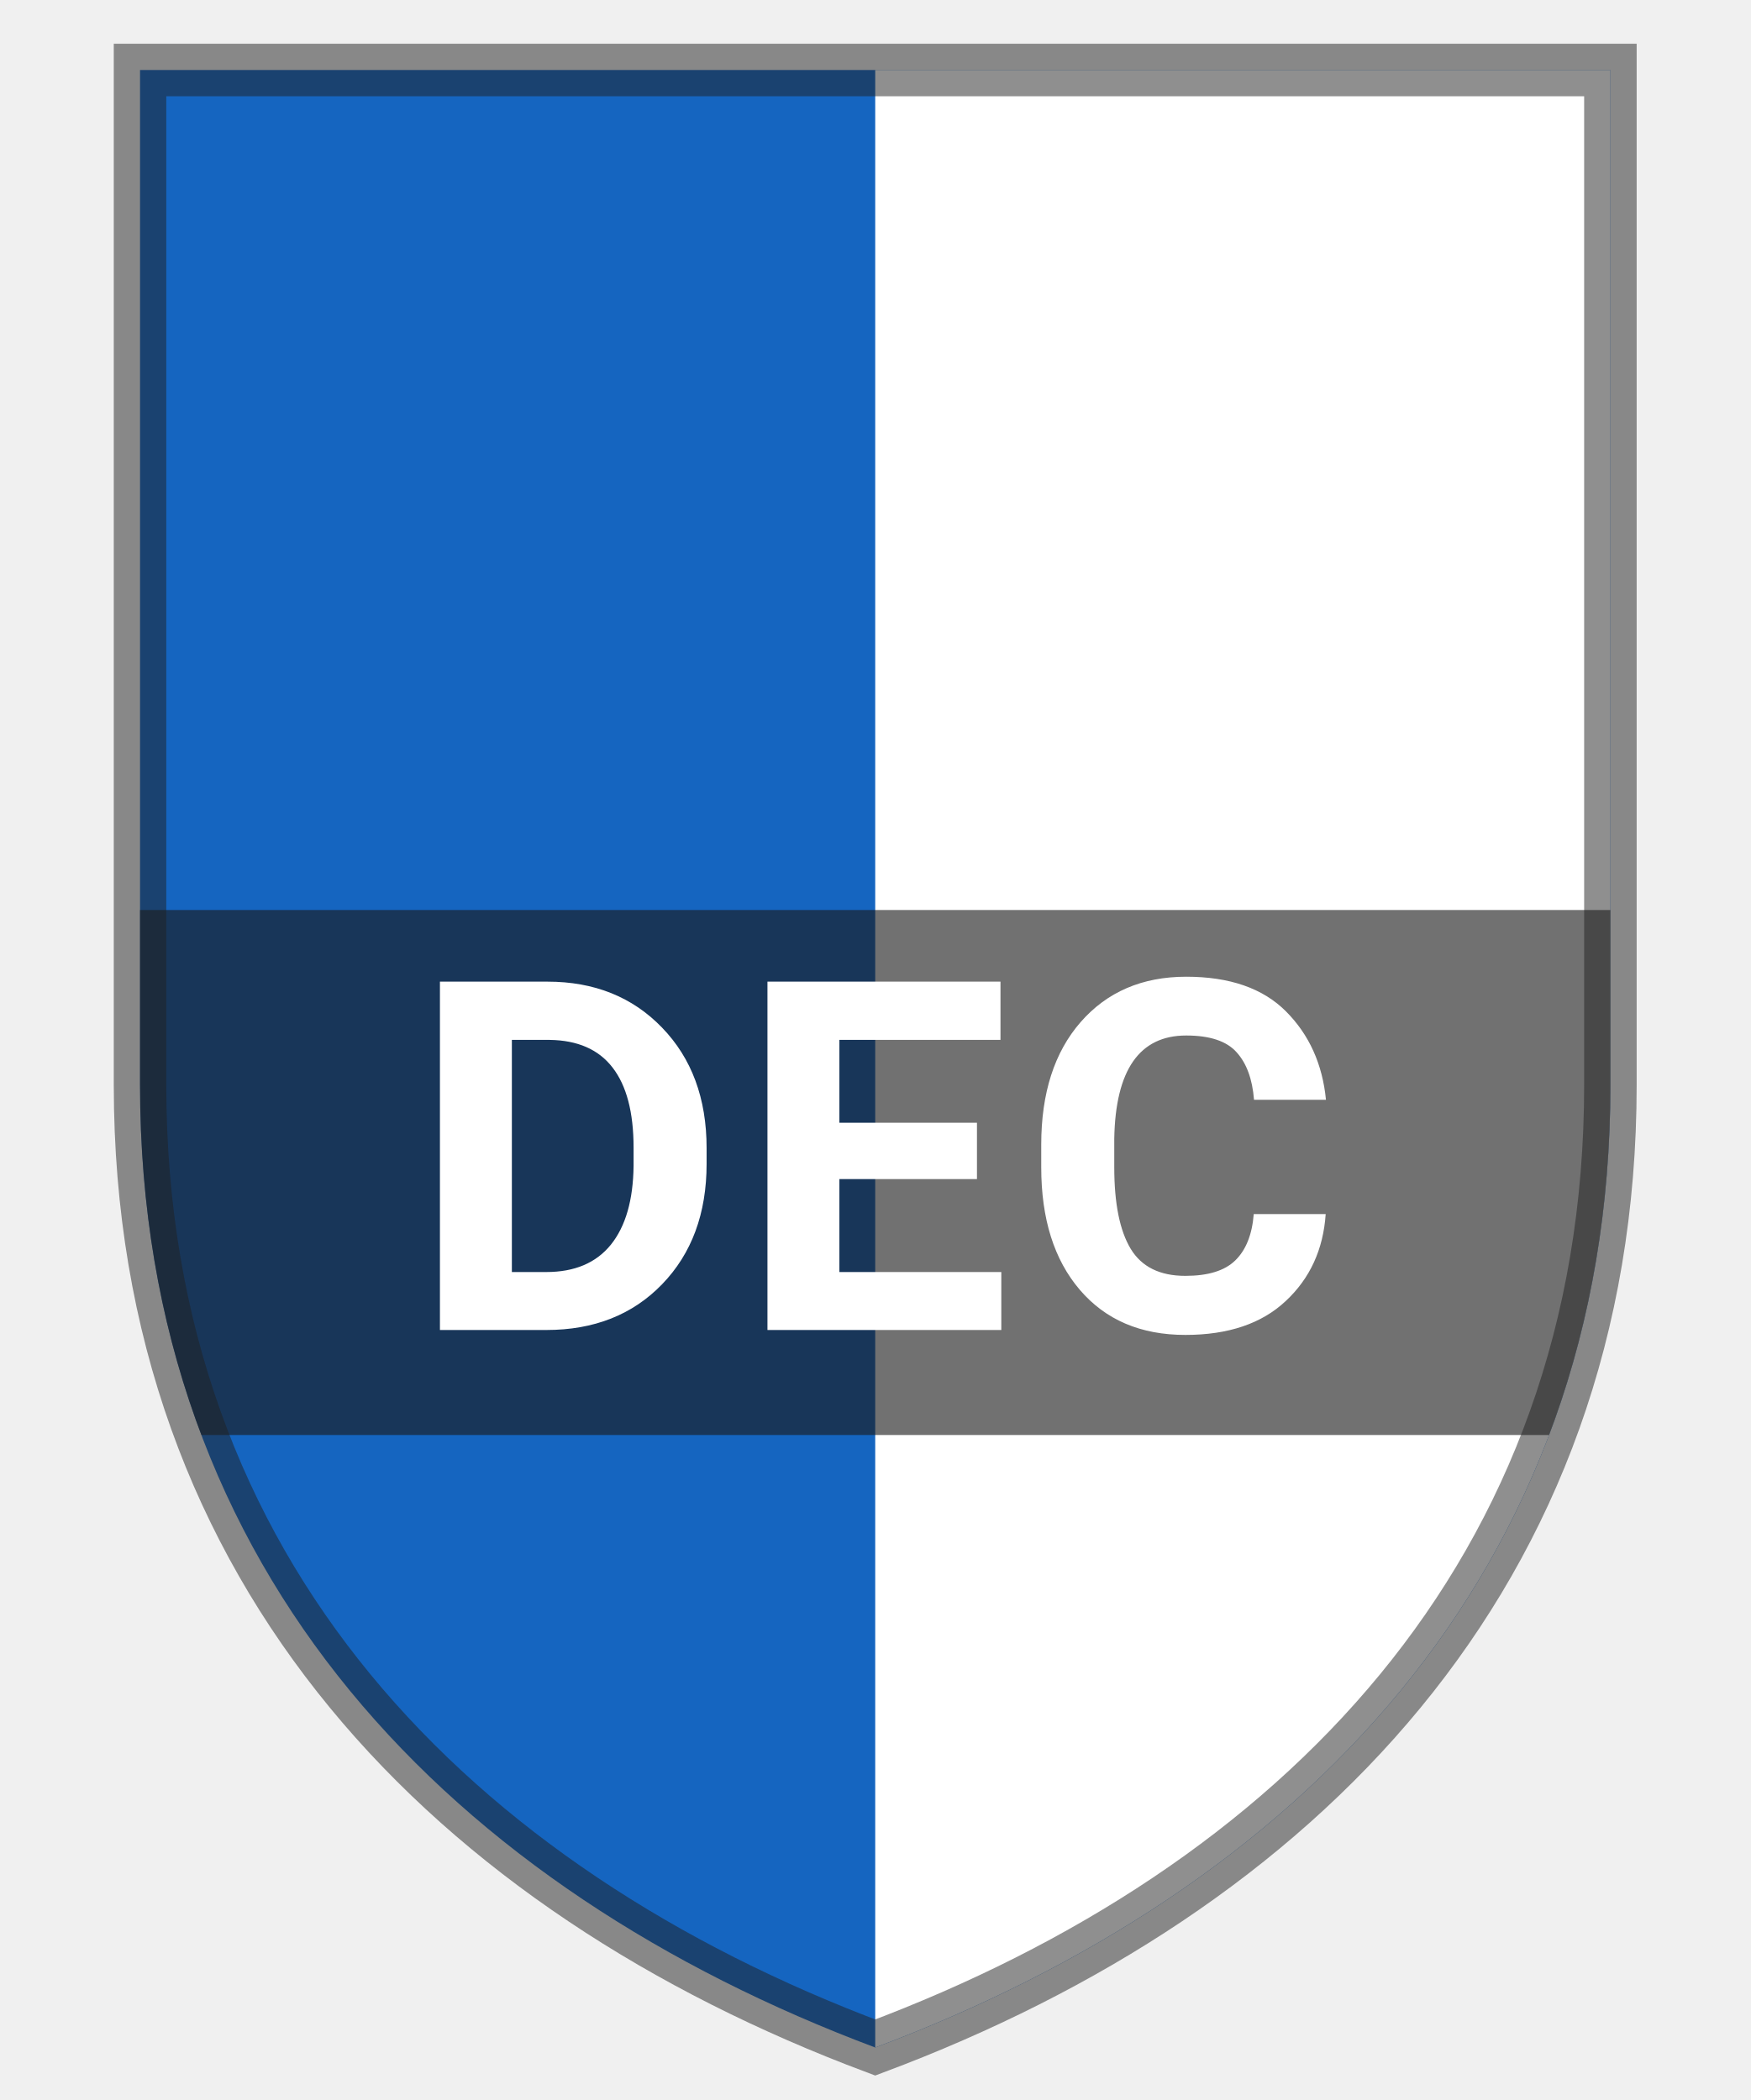
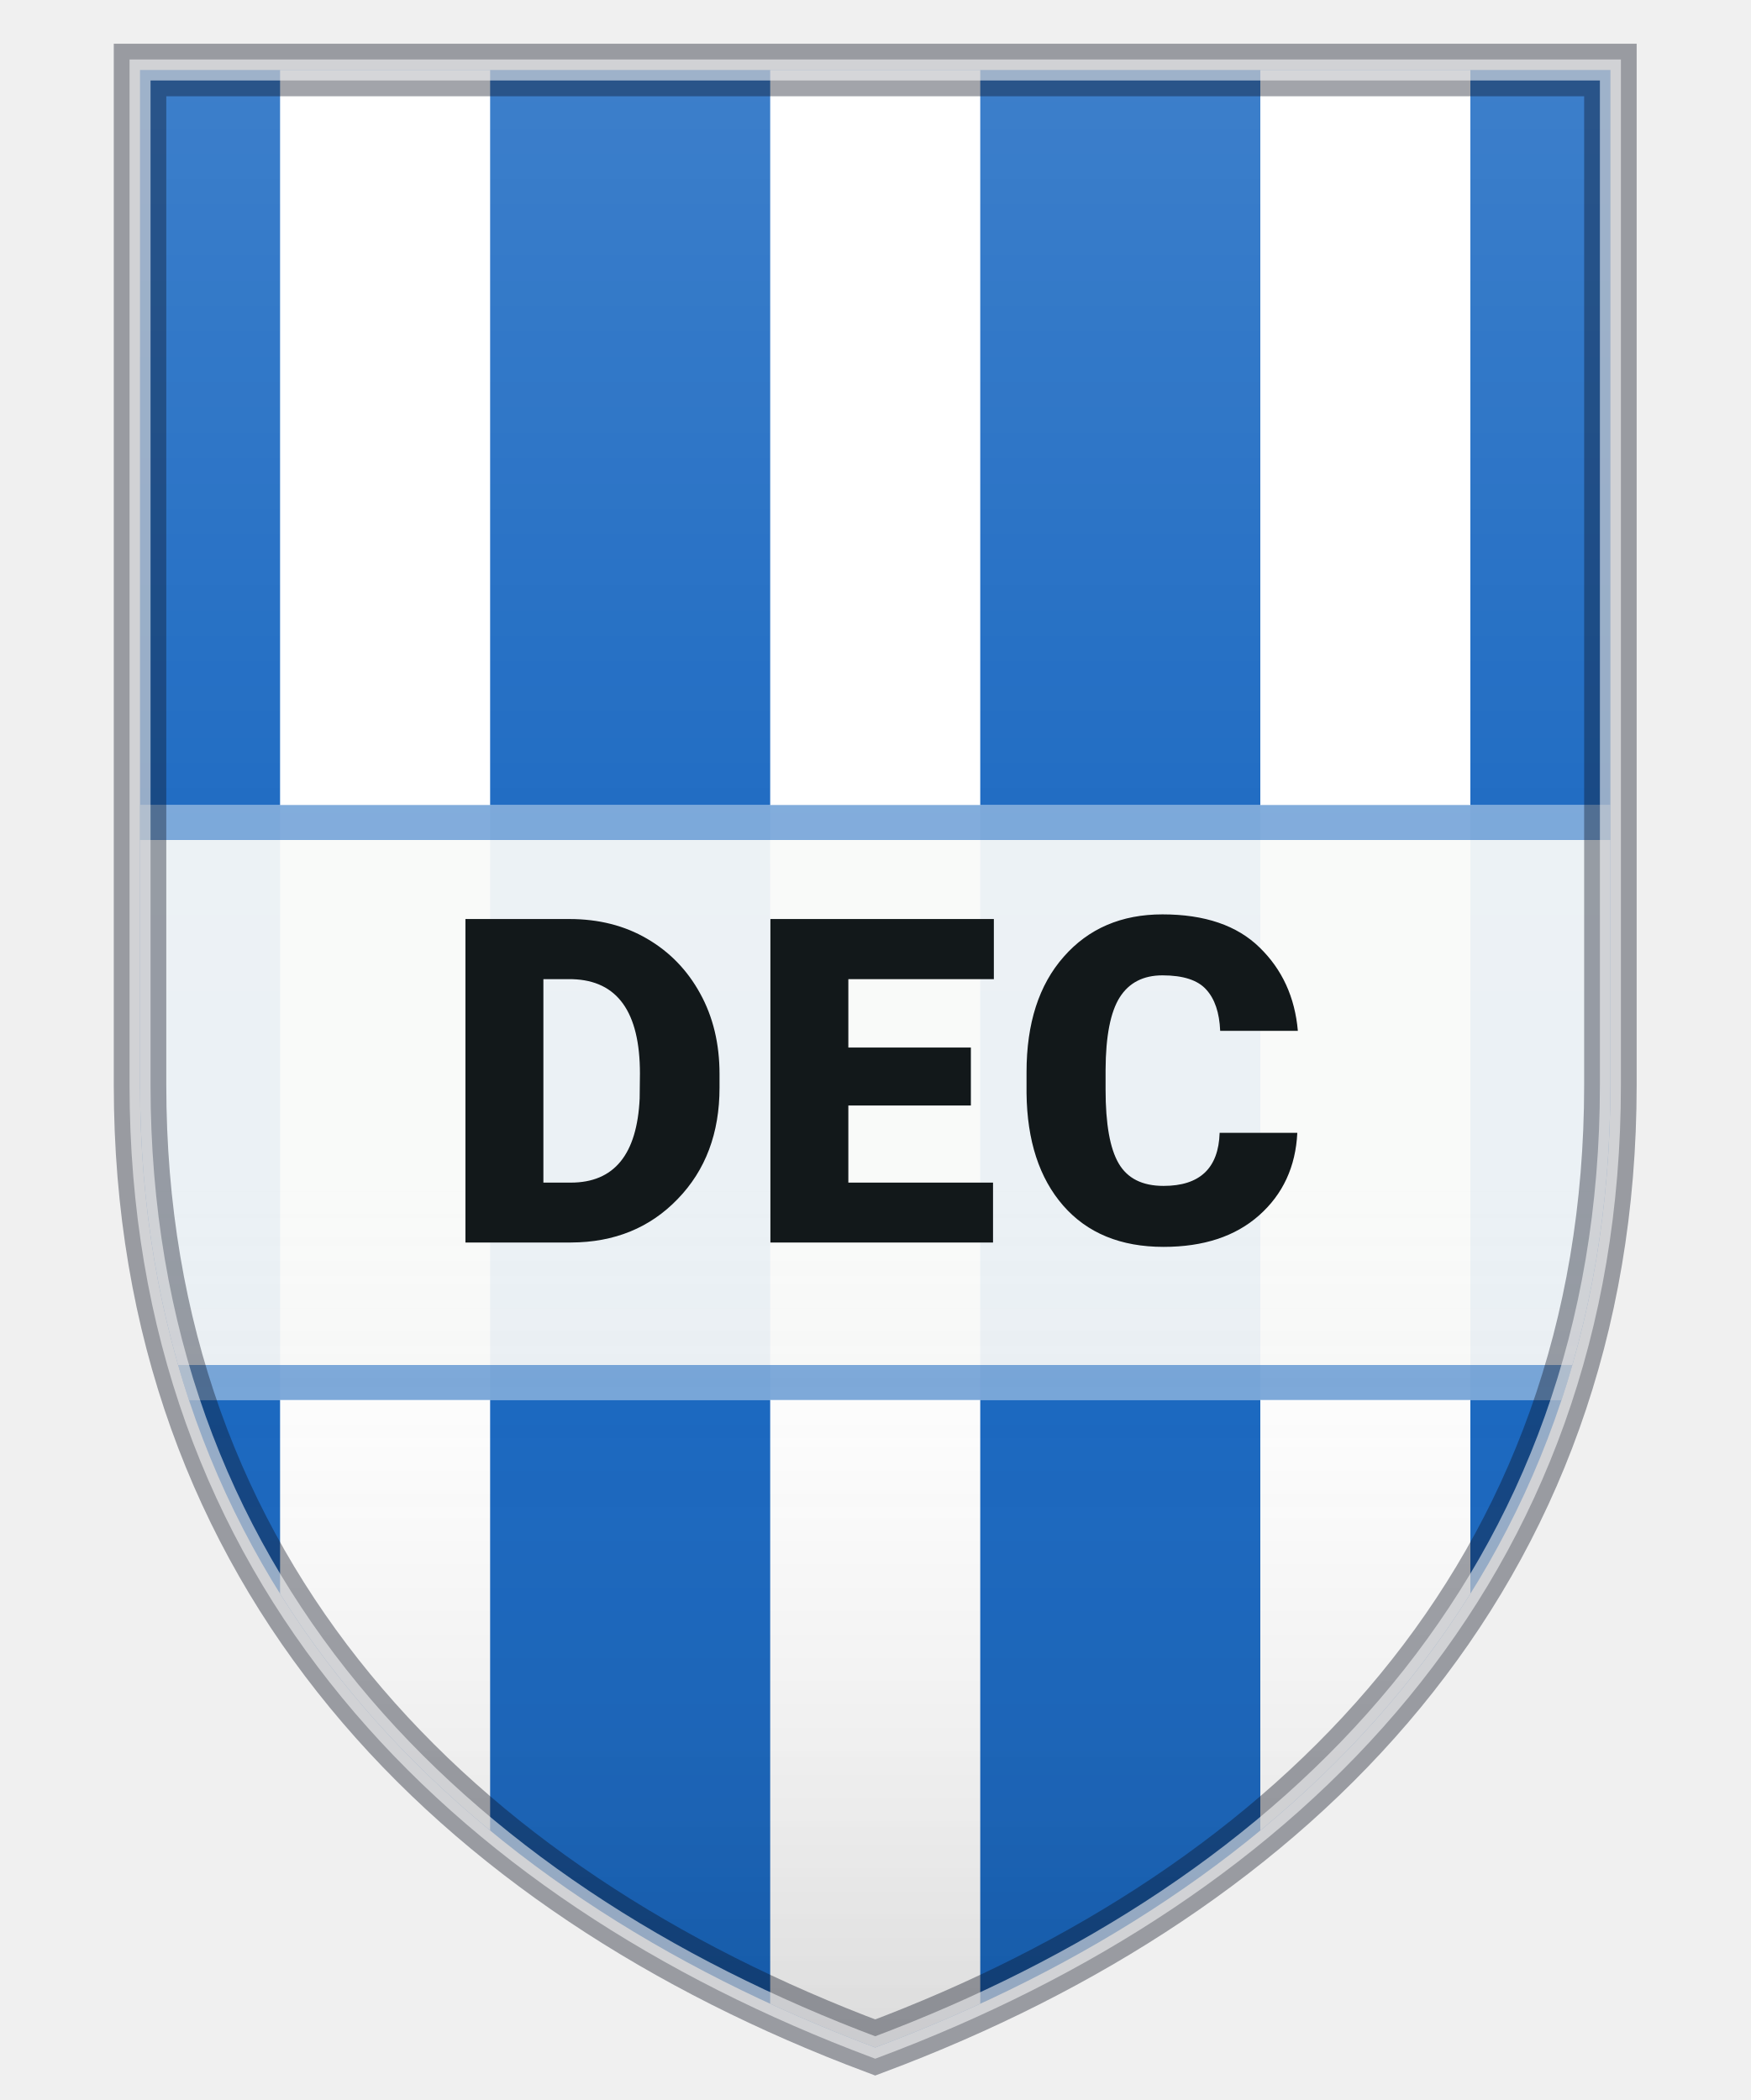
<svg xmlns="http://www.w3.org/2000/svg" viewBox="0 0 100 120" width="100" height="120" role="img" data-generico="1" aria-label="Escudo do Decisão">
-   <clipPath id="escudo">
-     <path d="M8 4 H92 V62 C92 90 74 108 50 117 C26 108 8 90 8 62 Z" />
-   </clipPath>
+   <defs>
+     <clipPath id="escudo">
+       <path d="M8 4 H92 V62 C92 90 74 108 50 117 C26 108 8 90 8 62 Z" />
+     </clipPath>
+     <linearGradient id="volume" x1="0" y1="0" x2="0" y2="1">
+       <stop offset="0" stop-color="#FFFFFF" stop-opacity=".18" />
+       <stop offset=".55" stop-color="#FFFFFF" stop-opacity="0" />
+       <stop offset="1" stop-color="#000000" stop-opacity=".16" />
+     </linearGradient>
+   </defs>
  <g clip-path="url(#escudo)">
    <path d="M8 4 H92 V62 C92 90 74 108 50 117 C26 108 8 90 8 62 Z" fill="#1565C0" />
-     <path d="M50 4 H92 V62 C92 90 74 108 50 117 Z" fill="#FFFFFF" />
-     <rect x="0" y="52" width="100" height="30" fill="#1A1A1A" fill-opacity=".62" />
-     <text x="50" y="76" text-anchor="middle" font-family="system-ui, -apple-system, 'Segoe UI', Roboto, sans-serif" font-size="28" font-weight="700" letter-spacing="0.5" fill="#FFFFFF">DEC</text>
+     <rect x="16" y="0" width="12" height="120" fill="#FFFFFF" />
+     <rect x="44" y="0" width="12" height="120" fill="#FFFFFF" />
+     <rect x="72" y="0" width="12" height="120" fill="#FFFFFF" />
+     <rect x="0" y="46" width="100" height="34" fill="#F8FAF9" fill-opacity=".94" />
+     <rect x="0" y="46" width="100" height="2" fill="#1565C0" fill-opacity=".55" />
+     <rect x="0" y="78" width="100" height="2" fill="#1565C0" fill-opacity=".55" />
+     <rect x="0" y="0" width="100" height="120" fill="url(#volume)" />
+     <text x="50" y="71" text-anchor="middle" font-family="system-ui, -apple-system, 'Segoe UI', Roboto, sans-serif" font-size="26" font-weight="800" letter-spacing="0.6" fill="#12181A">DEC</text>
  </g>
-   <path d="M8 4 H92 V62 C92 90 74 108 50 117 C26 108 8 90 8 62 Z" fill="none" stroke="#212121" stroke-opacity=".5" stroke-width="3" />
+   <path d="M8 4 H92 V62 C92 90 74 108 50 117 C26 108 8 90 8 62 Z" fill="none" stroke="#0B1220" stroke-opacity=".38" stroke-width="3" />
+   <path d="M8 4 H92 V62 C92 90 74 108 50 117 C26 108 8 90 8 62 Z" fill="none" stroke="#FFFFFF" stroke-opacity=".55" stroke-width="1.2" />
</svg>
